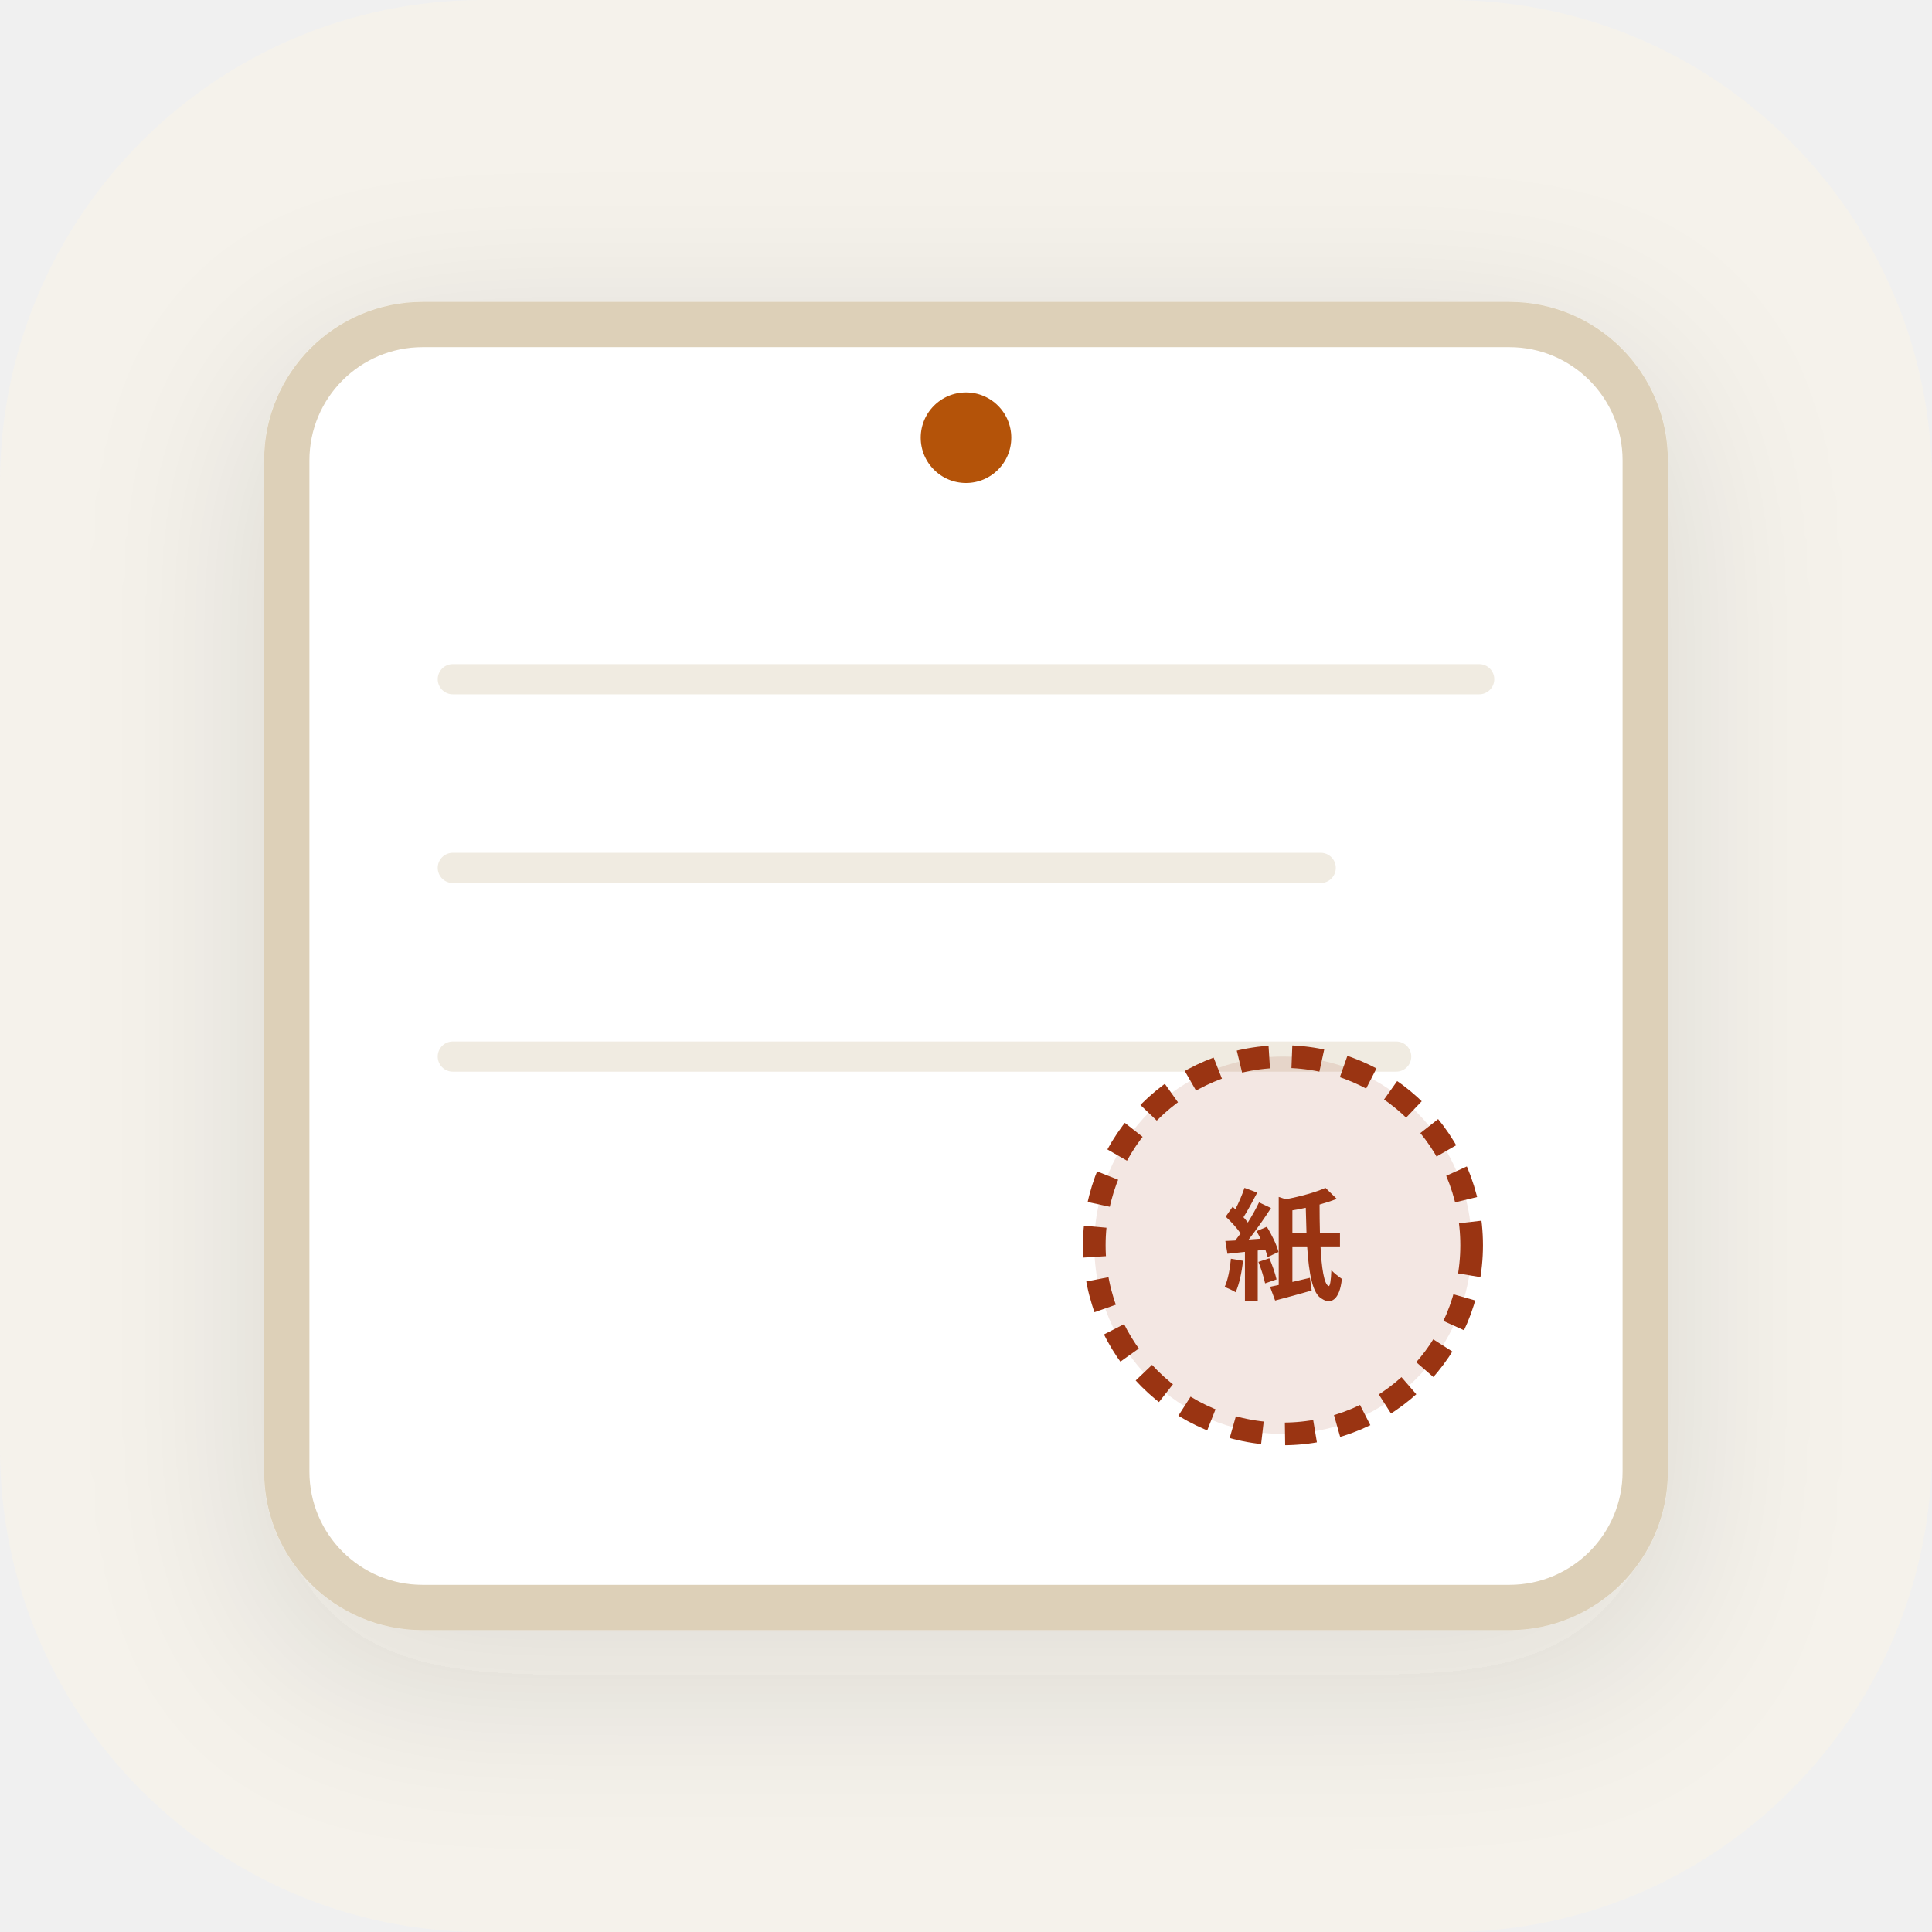
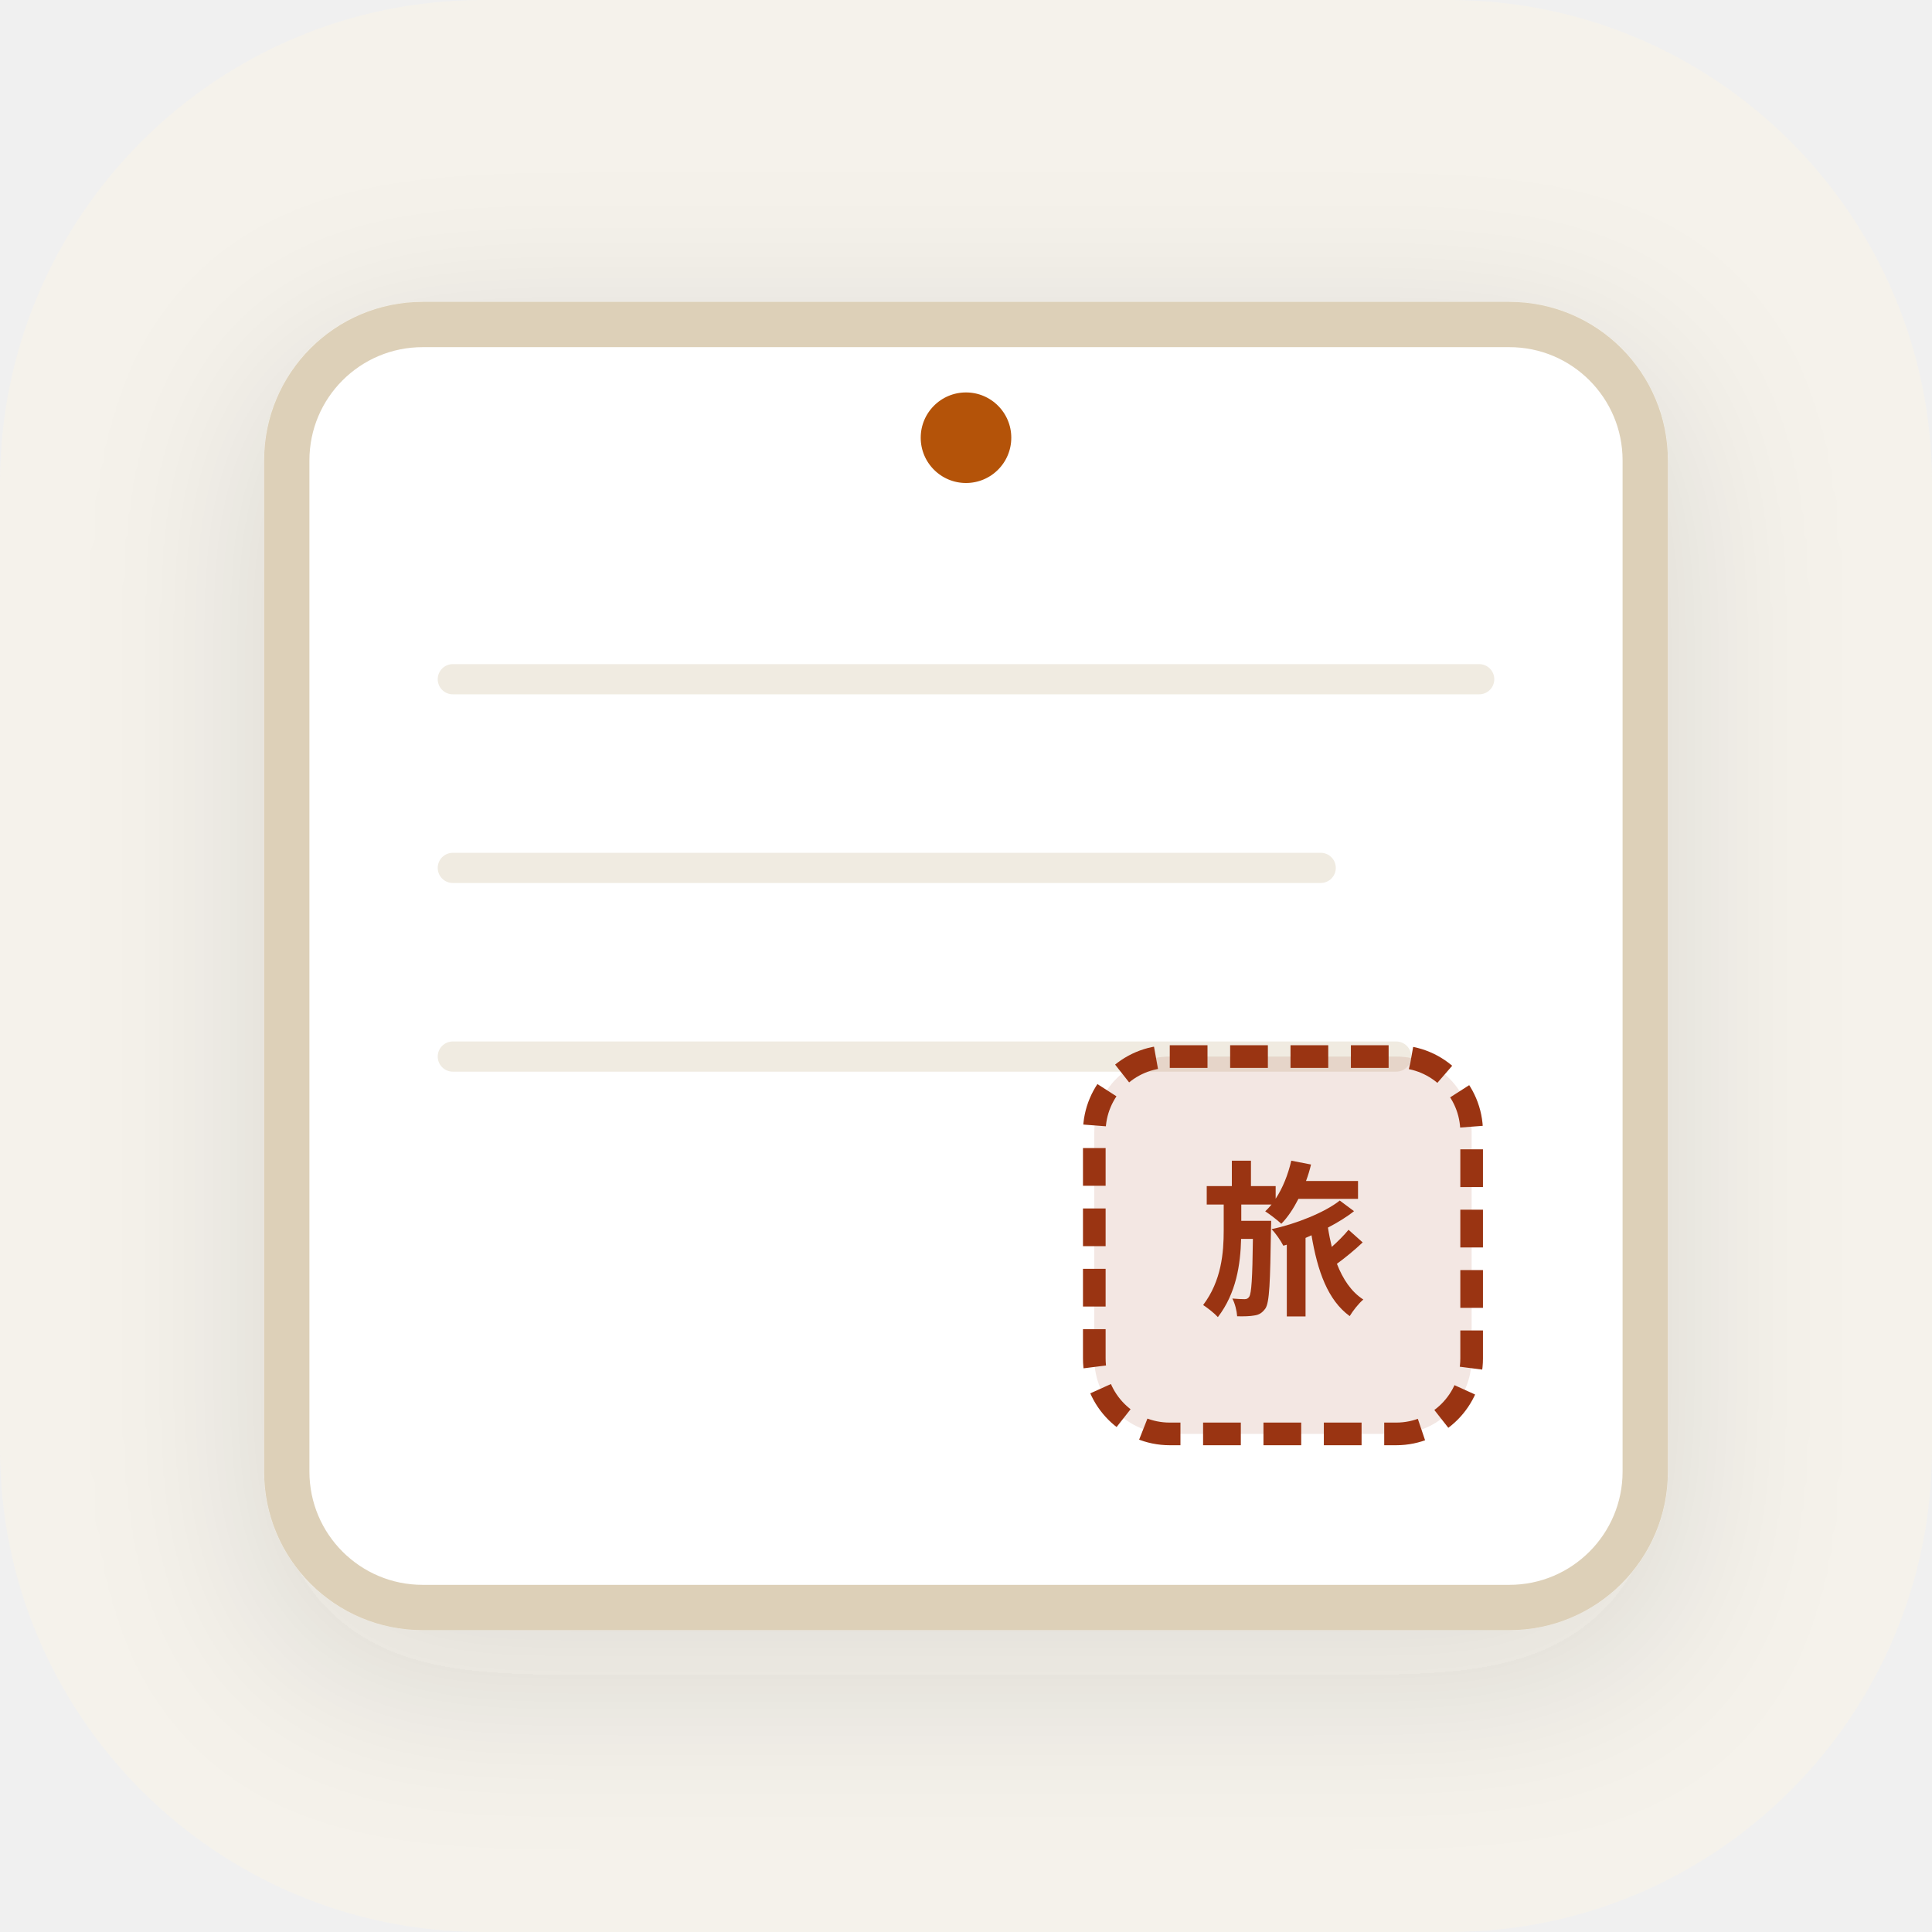
<svg xmlns="http://www.w3.org/2000/svg" viewBox="0 0 512 512" width="512" height="512">
  <rect width="512" height="512" rx="128" fill="#f5f2eb" />
  <rect x="76" y="86" width="360" height="340" rx="36" fill="#ffffff" stroke="#ddd0b8" stroke-width="12" filter="drop-shadow(0 12px 24px rgba(66, 55, 44, 0.12))" />
  <line x1="120" y1="180" x2="392" y2="180" stroke="#f0ebe1" stroke-width="8" stroke-linecap="round" />
  <line x1="120" y1="230" x2="350" y2="230" stroke="#f0ebe1" stroke-width="8" stroke-linecap="round" />
  <line x1="120" y1="280" x2="370" y2="280" stroke="#f0ebe1" stroke-width="8" stroke-linecap="round" />
-   <circle cx="340" cy="330" r="50" fill="#9a3412" fill-opacity="0.12" stroke="#9a3412" stroke-width="6" stroke-dasharray="8 6" />
-   <text x="340" y="342" font-family="serif" font-size="32" font-weight="bold" fill="#9a3412" text-anchor="middle">紙</text>
+   <rect x="290" y="280" width="100" height="100" rx="20" fill="#9a3412" fill-opacity="0.12" stroke="#9a3412" stroke-width="6" stroke-dasharray="10 6" />
+   <text x="340" y="345" font-family="serif" font-size="44" font-weight="bold" fill="#9a3412" text-anchor="middle">旅</text>
  <circle cx="256" cy="116" r="14" fill="#b45309" stroke="#ffffff" stroke-width="4" />
</svg>
